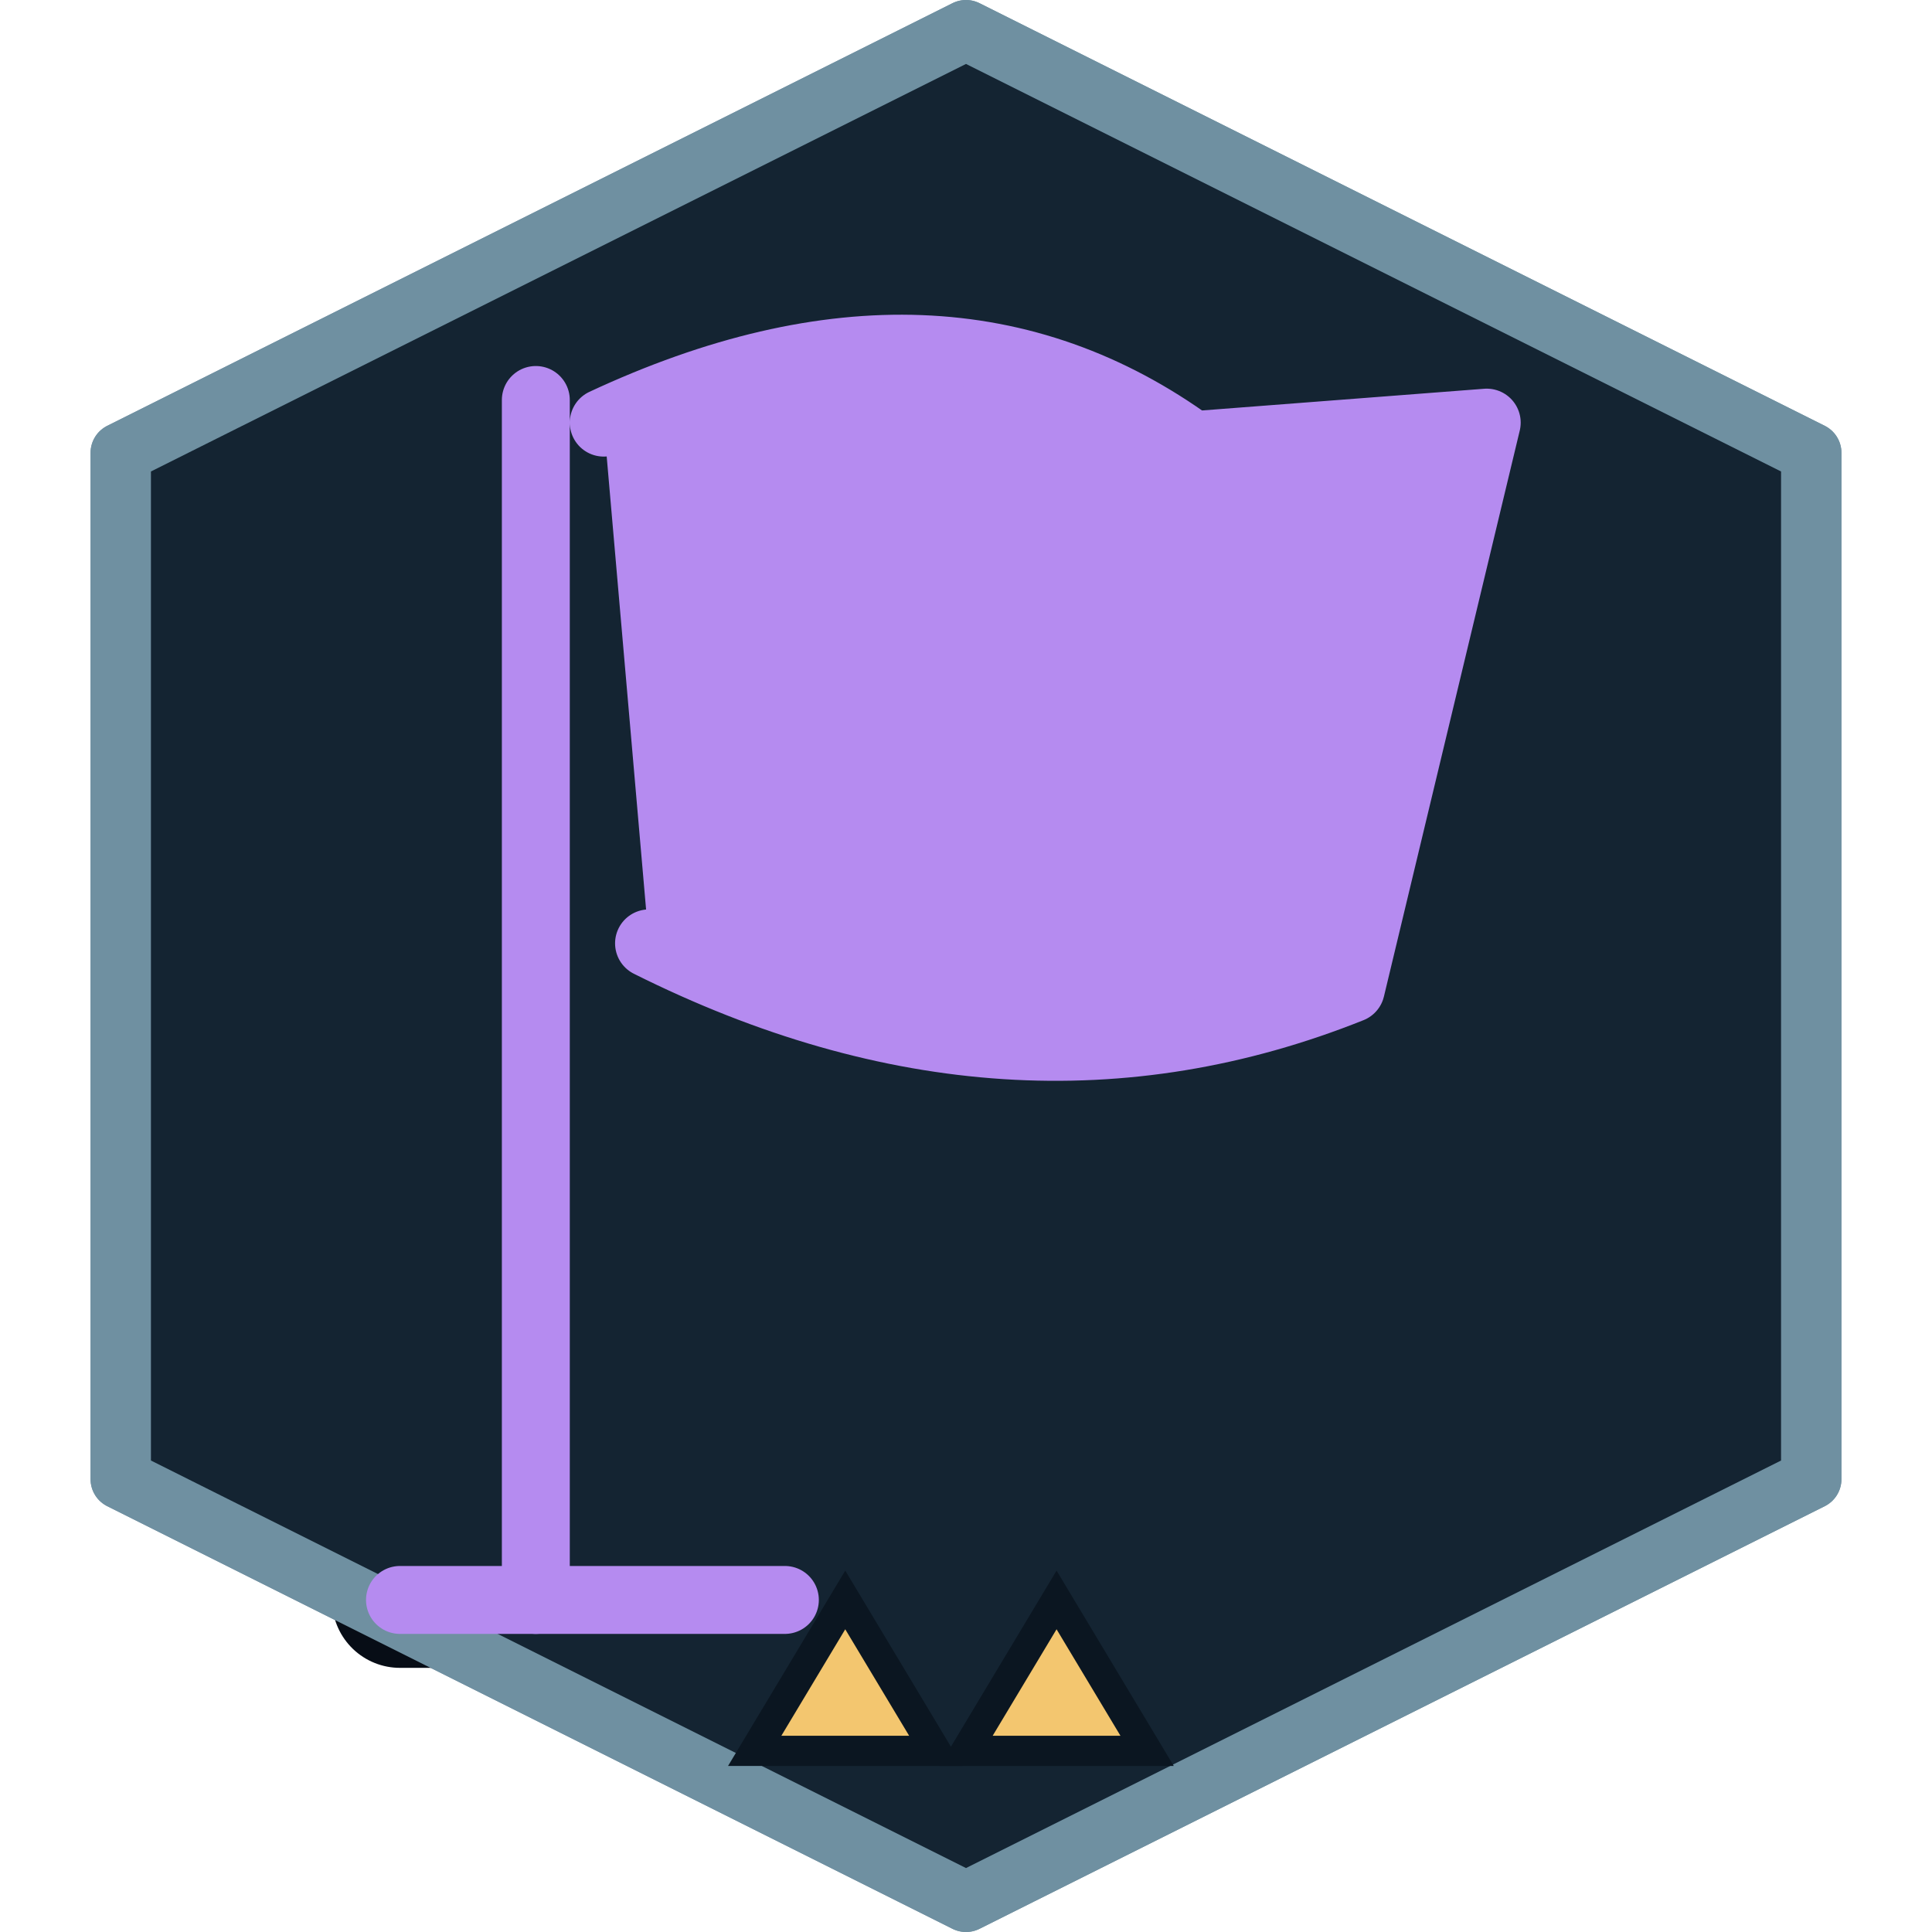
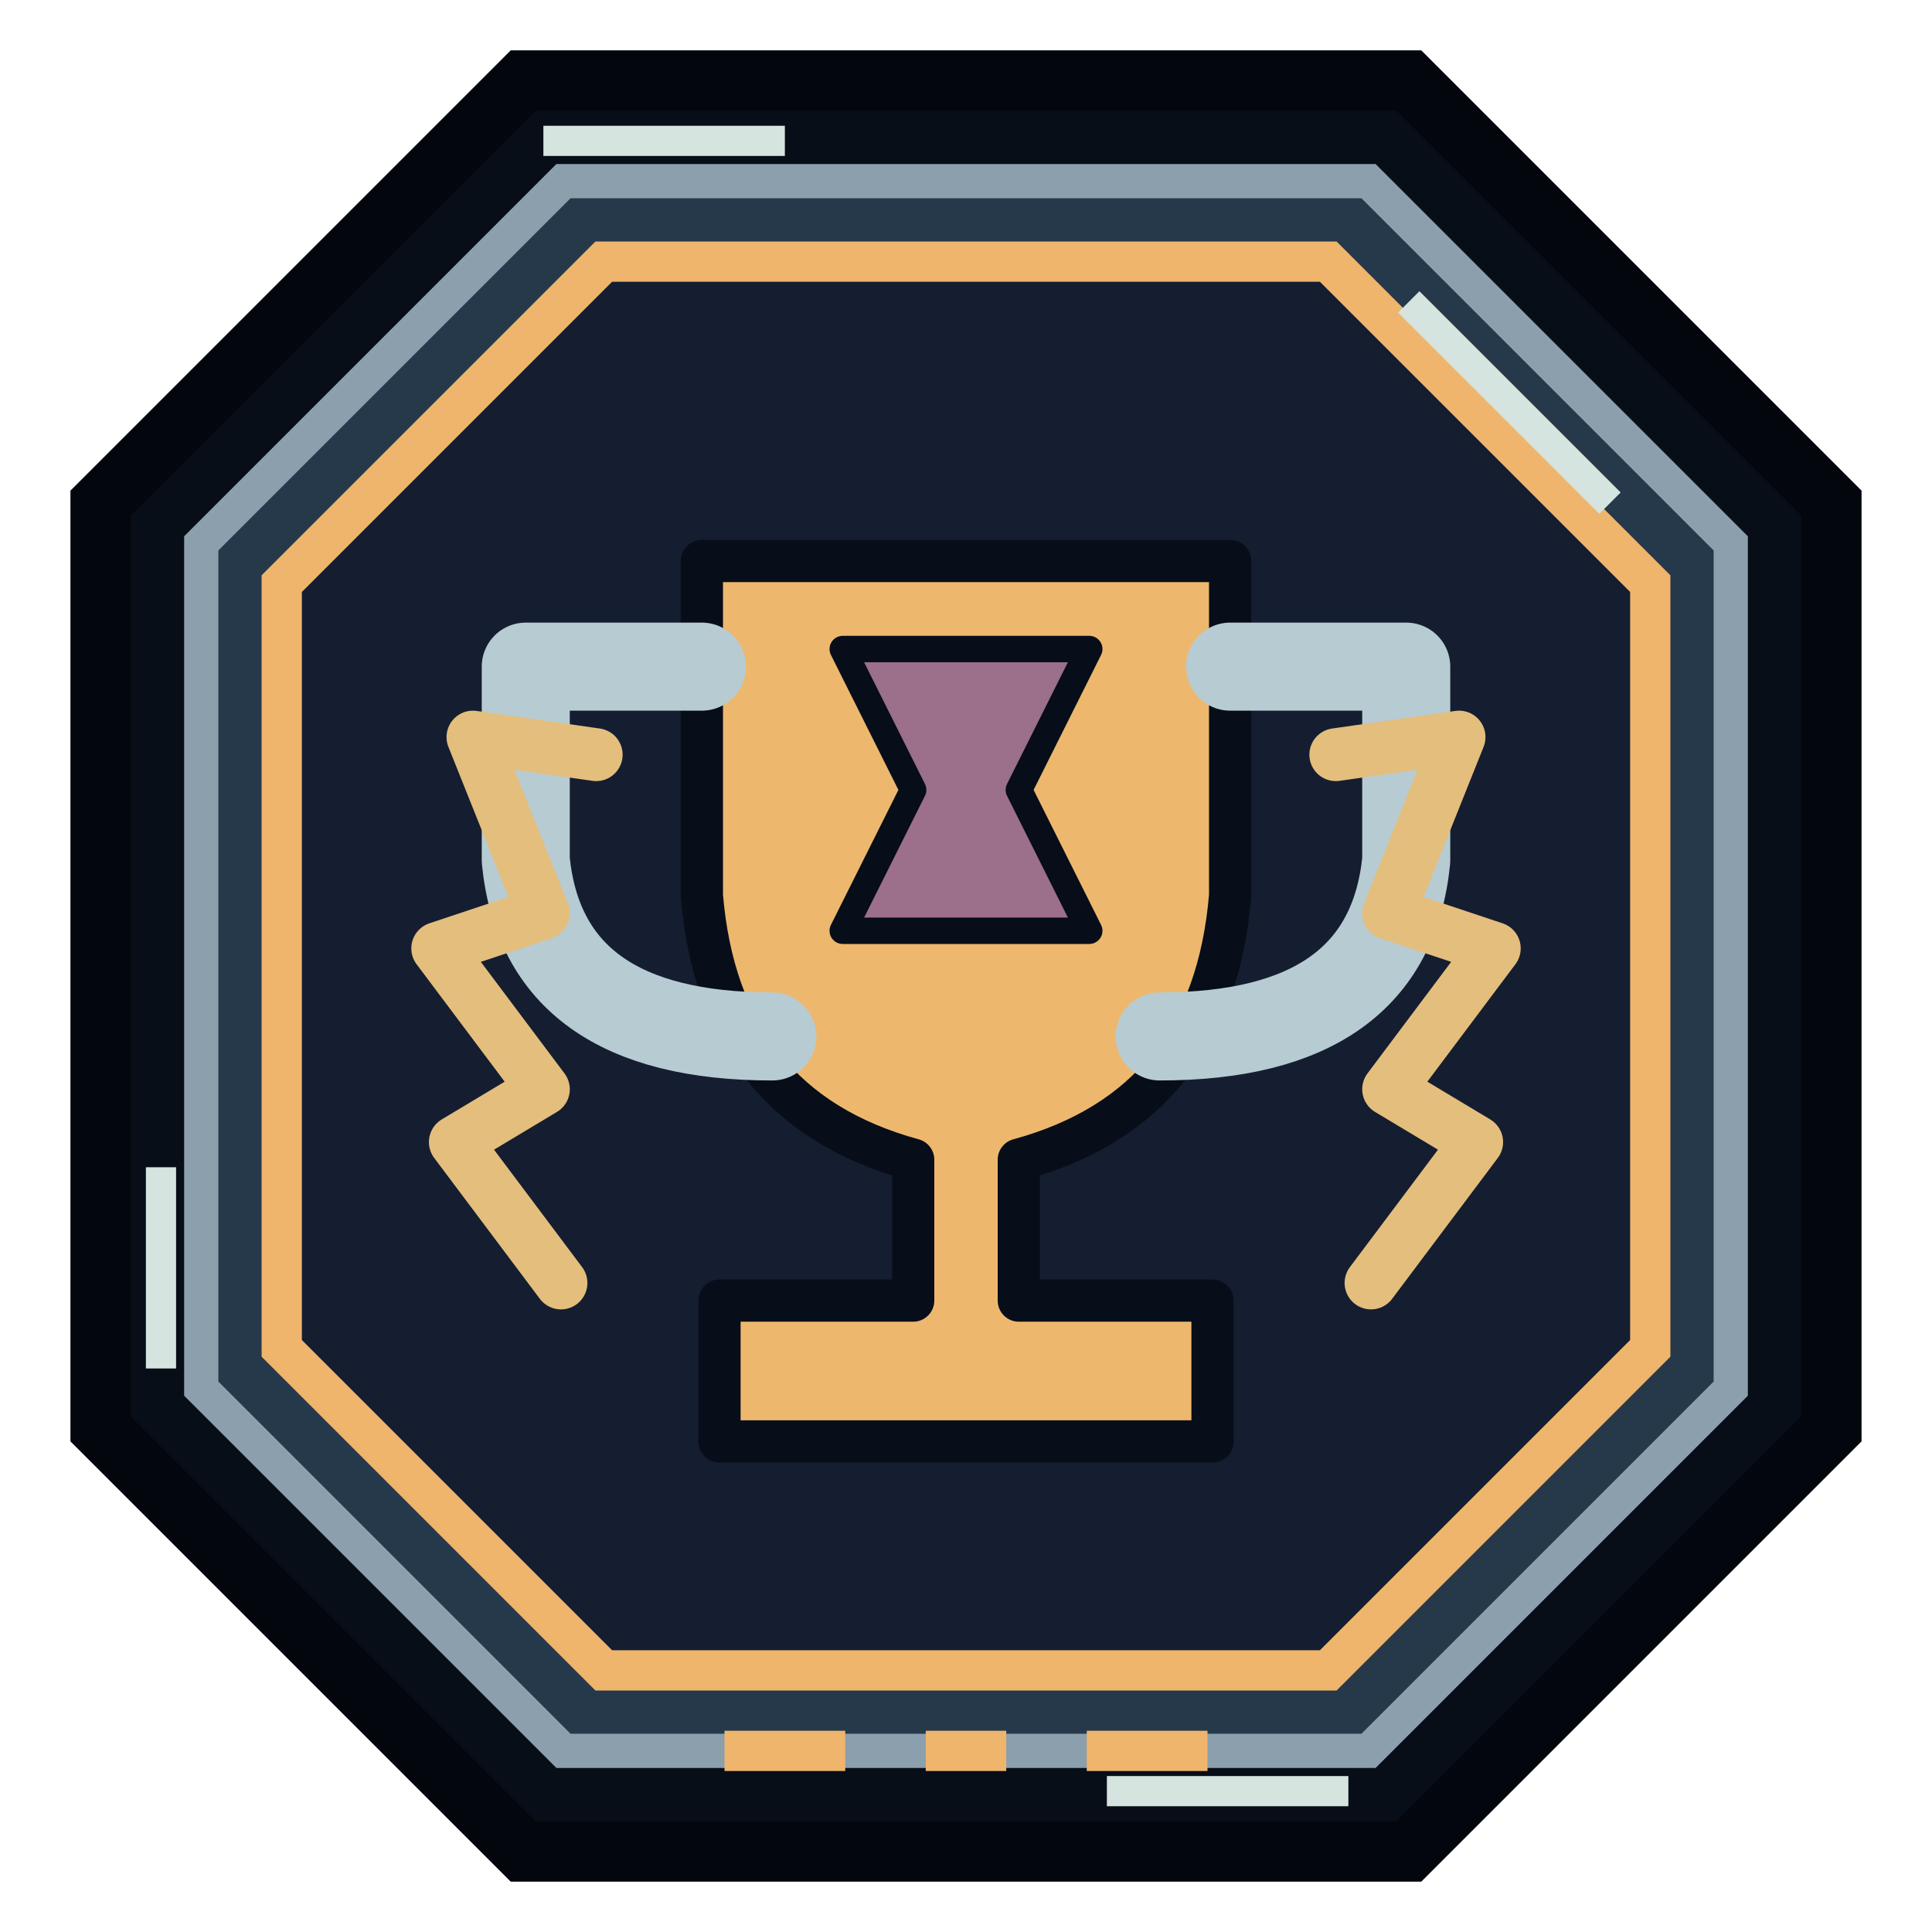
- <svg xmlns="http://www.w3.org/2000/svg" width="128" height="128" viewBox="0 0 64 64">
-   <g fill="#b58bf0" stroke="#070d16" stroke-width="6" stroke-linejoin="round" stroke-linecap="round">
-     <path d="M32 1L60 15V49L32 63L4 49V15Z" fill="#142432" stroke="#6f90a1" stroke-width="2" />
-     <g transform="translate(8 8) scale(.75)">
-       <path d="M13 60V7M16 8Q31 1 42 9L55 8L49 33Q34 39 18 31" />
-       <path d="M7 60H24" fill="none" />
-     </g>
+ <svg xmlns="http://www.w3.org/2000/svg" width="192" height="192" viewBox="0 0 96 96">
+   <path d="M26 4H70L91 25V71L70 92H26L5 71V25Z" fill="#080e18" stroke="#03070d" stroke-width="3" />
+   <path d="M28 9H68L86 27V69L68 87H28L10 69V27Z" fill="#26394a" stroke="#8c9fac" stroke-width="1.7" />
+   <path d="M30 13H66L82 29V67L66 83H30L14 67V29Z" fill="#151e30" stroke="#efb56d" stroke-width="2" />
+   <path d="M27 7H39M70 15L80 25M8 58V68M55 89H67" stroke="#d5e4df" stroke-width="1.5" />
+   <g transform="translate(20 20) scale(.875)" stroke="#080e19" stroke-width="2.4" stroke-linejoin="round" stroke-linecap="round">
+     <path d="M17 9H47V28Q46 40 35 43V51H46V59H18V51H29V43Q18 40 17 28Z" fill="#edb86e" />
+     <path d="M17 15H7V26Q8 36 21 36M47 15H57V26Q56 36 43 36" fill="none" stroke="#b7cbd2" stroke-width="5" />
+     <path d="M25 14H39L35 22L39 30H25L29 22Z" fill="#9c708a" stroke-width="1.5" />
+     <path d="M9 50L3 42L8 39L2 31L8 29L4 19L11 20M55 50L61 42L56 39L62 31L56 29L60 19L53 20" fill="none" stroke="#e4be7d" stroke-width="3" />
  </g>
-   <g fill="#b58bf0" stroke="#b58bf0" stroke-width="3" stroke-linejoin="round" stroke-linecap="round">
-     <path d="M32 1L60 15V49L32 63L4 49V15Z" fill="#142432" stroke="#6f90a1" stroke-width="2" />
-     <g transform="translate(8 8) scale(.75)">
-       <path d="M13 60V7M16 8Q31 1 42 9L55 8L49 33Q34 39 18 31" />
-       <path d="M7 60H24" fill="none" />
-     </g>
-   </g>
-   <path d="M25 58L28 53L31 58Z" fill="#f3c66f" stroke="#0b1621" stroke-width="1" />
-   <path d="M32 58L35 53L38 58Z" fill="#f3c66f" stroke="#0b1621" stroke-width="1" />
+   <path d="M36 87H42M46 87H50M54 87H60" stroke="#efb56d" stroke-width="2" />
</svg>
